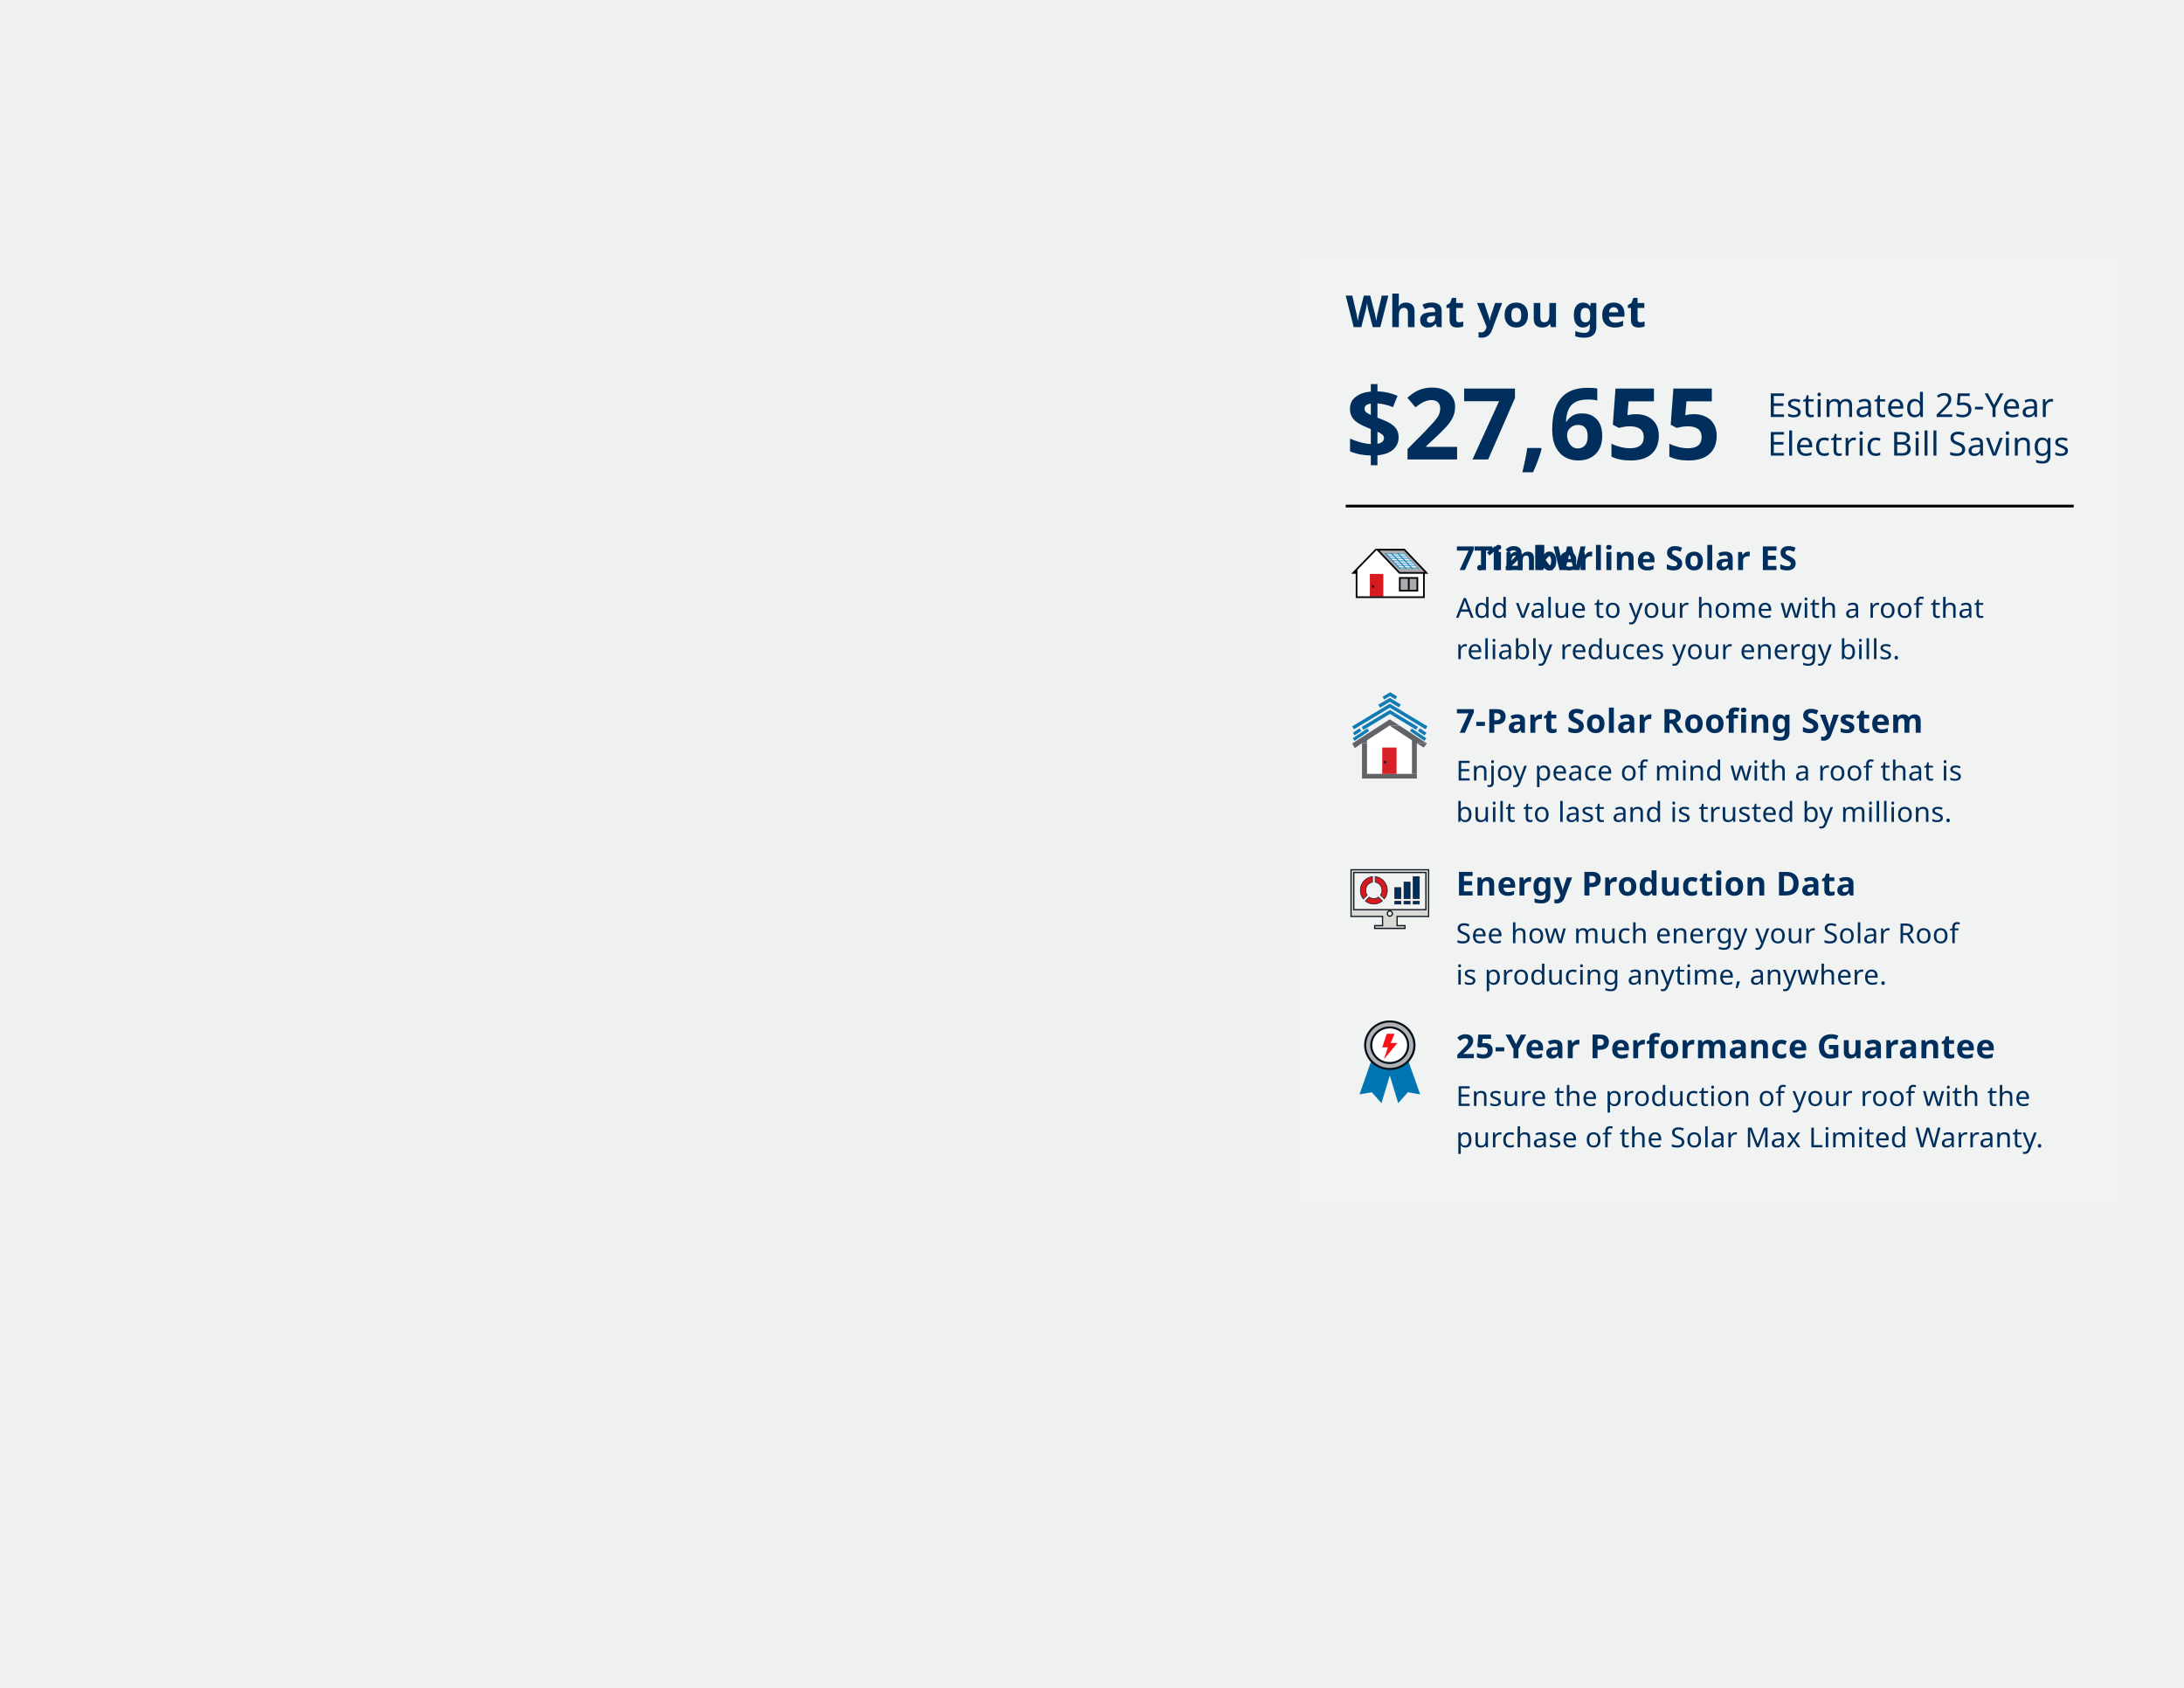
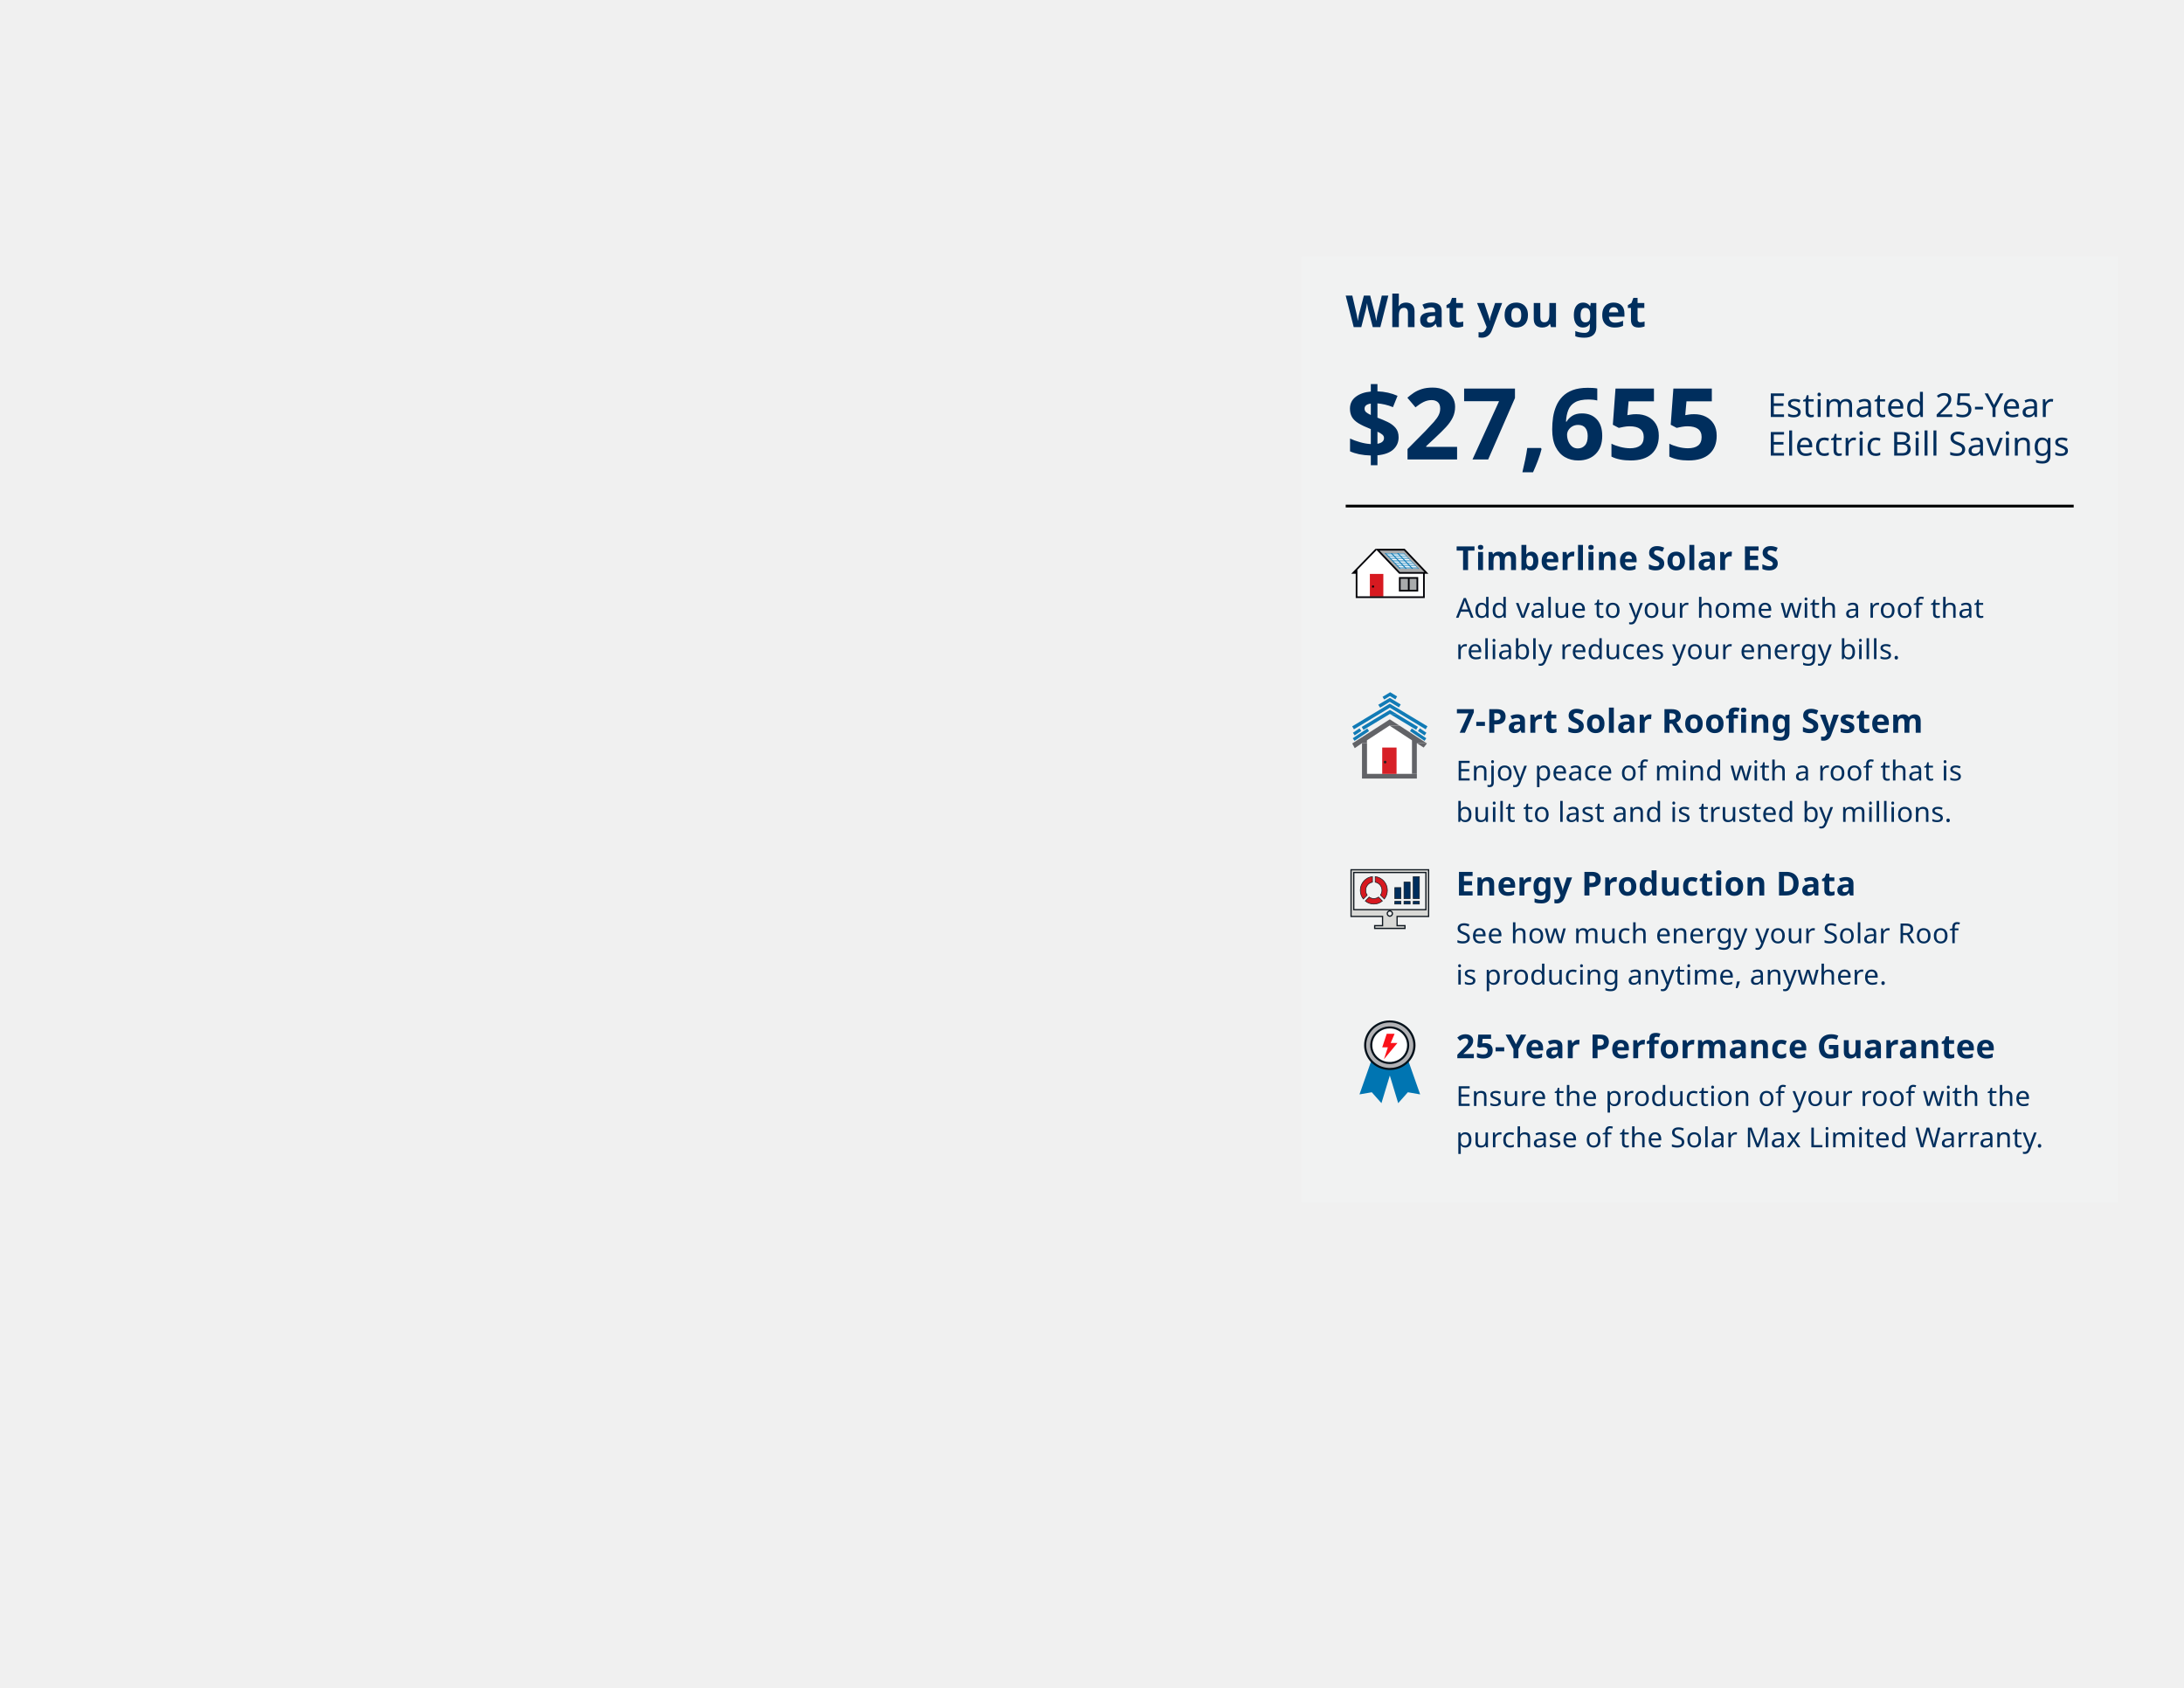
<svg xmlns="http://www.w3.org/2000/svg" width="792" height="612" viewBox="0 0 792 612" fill="none">
  <g id="What you get">
    <rect width="296" height="343" transform="translate(472 93)" fill="#F1F2F2" />
    <text id="Heading" fill="#002E5D" xml:space="preserve" style="white-space: pre" font-family="Poppins" font-size="16" font-weight="bold" letter-spacing="0.011em">
      <tspan x="488" y="118.6">What you get</tspan>
    </text>
    <g id="Content">
      <g id="Savings">
        <g id="Years Savings">
          <text id="Token_25YearSavings" fill="#002E5D" xml:space="preserve" style="white-space: pre" font-family="Poppins" font-size="36" font-weight="600" letter-spacing="0.011em">
            <tspan x="488" y="166.6">$27,655</tspan>
          </text>
          <g id="Description">
            <text id="Estimated 25-Year" fill="#002E5D" xml:space="preserve" style="white-space: pre" font-family="Poppins" font-size="12" letter-spacing="0.011em">
              <tspan x="641" y="151.2">Estimated 25-Year</tspan>
            </text>
            <text id="Electric Bill Savings" fill="#002E5D" xml:space="preserve" style="white-space: pre" font-family="Poppins" font-size="12" letter-spacing="0.011em">
              <tspan x="641" y="165.2">Electric Bill Savings</tspan>
            </text>
          </g>
        </g>
        <line id="Divider" x1="488" y1="183.5" x2="752" y2="183.5" stroke="black" />
      </g>
      <g id="Description_2" clip-path="url(#clip0_4468_23703)">
        <g id="3">
          <g id="ENERGY_Icon_SolarHouse_FullColor_New">
            <g id="Icon/ medal">
              <g id="Asset 4 2" clip-path="url(#clip1_4468_23703)">
                <g id="Layer 1">
                  <g id="Group">
                    <g id="Group_2">
                      <path id="Vector" d="M508.129 199.293H499.015L491.945 206.479V216.524H516.365V207.705L508.129 199.293Z" fill="white" />
                      <g id="Group_3">
                        <path id="Vector_2" d="M507.683 207.736L499.508 199.309L509.207 199.184L517.281 207.789L507.683 207.736Z" fill="#A9ABAC" />
                        <path id="Vector_3" d="M517.281 207.721H507.512L499.508 199.309H509.277L517.281 207.721Z" stroke="#000006" stroke-width="0.616" stroke-miterlimit="10" />
                        <path id="Vector_4" d="M501.65 208.102H496.766V216.293H501.65V208.102Z" fill="#D71920" />
                        <path id="Vector_5" d="M491.943 206.479V207.729H490.727L499.014 199.215L491.943 206.479ZM491.943 206.479V216.54H516.363V207.722" stroke="#000006" stroke-width="0.616" stroke-miterlimit="10" />
                        <path id="Vector_6" d="M513.986 209.553H507.609V214.165H513.986V209.553Z" fill="#A9ABAC" stroke="#000006" stroke-width="0.616" stroke-miterlimit="10" />
                        <path id="Vector_7" d="M510.867 209.416V214.165" stroke="#000006" stroke-width="0.616" stroke-miterlimit="10" />
                      </g>
                      <path id="Vector_8" d="M490.984 207.464L491.709 206.74H491.945V207.728L490.984 207.788V207.464Z" fill="#000006" />
                    </g>
                    <path id="Vector_9" d="M498.254 212.332H497.562V213.024H498.254V212.332Z" fill="#000006" />
                  </g>
                  <g id="Group_4">
                    <path id="Vector_10" d="M514.232 206.088L507.617 206.172L502.312 200.632L509.042 200.625L514.232 206.088Z" fill="white" />
                    <path id="Vector_11" d="M504.695 203.148H511.53" stroke="#0F7BB6" stroke-width="0.176" stroke-miterlimit="10" />
                    <path id="Vector_12" d="M504.219 202.645H511.023" stroke="#0F7BB6" stroke-width="0.176" stroke-miterlimit="10" />
                    <path id="Vector_13" d="M503.734 202.139H510.543" stroke="#0F7BB6" stroke-width="0.176" stroke-miterlimit="10" />
                    <path id="Vector_14" d="M503.258 201.635H510.07" stroke="#0F7BB6" stroke-width="0.176" stroke-miterlimit="10" />
                    <path id="Vector_15" d="M502.781 201.131H509.599" stroke="#0F7BB6" stroke-width="0.176" stroke-miterlimit="10" />
                    <path id="Vector_16" d="M506.234 204.66H512.946" stroke="#0F7BB6" stroke-width="0.176" stroke-miterlimit="10" />
                    <path id="Vector_17" d="M505.75 204.156H512.442" stroke="#0F7BB6" stroke-width="0.176" stroke-miterlimit="10" />
                    <path id="Vector_18" d="M507.188 206.172H514.516" stroke="#0F7BB6" stroke-width="0.176" stroke-miterlimit="10" />
                    <path id="Vector_19" d="M507.188 205.668H513.926" stroke="#0F7BB6" stroke-width="0.176" stroke-miterlimit="10" />
                    <path id="Vector_20" d="M506.711 205.164H513.43" stroke="#0F7BB6" stroke-width="0.176" stroke-miterlimit="10" />
                    <path id="Vector_21" d="M505.273 203.652H511.971" stroke="#0F7BB6" stroke-width="0.176" stroke-miterlimit="10" />
                    <path id="Vector_22" d="M506.812 200.52L512.255 206.247" stroke="#0F7BB6" stroke-width="0.352" stroke-miterlimit="10" />
                    <path id="Vector_23" d="M509.102 200.605L514.52 206.309" stroke="#0F7BB6" stroke-width="0.176" stroke-miterlimit="10" />
                    <path id="Vector_24" d="M504.508 200.52L509.95 206.247" stroke="#0F7BB6" stroke-width="0.352" stroke-miterlimit="10" />
                    <path id="Vector_25" d="M502.312 200.549L507.725 206.245" stroke="#0F7BB6" stroke-width="0.352" stroke-miterlimit="10" />
                    <path id="Vector_26" d="M501.977 200.611H509.371" stroke="#0F7BB6" stroke-width="0.176" stroke-miterlimit="10" />
                    <path id="Vector_27" d="M507.227 206.328H514.64" stroke="#A9ABAC" stroke-width="0.176" stroke-miterlimit="10" />
                    <path id="Vector_28" d="M501.797 200.416H509.452" stroke="#A9ABAC" stroke-width="0.264" stroke-miterlimit="10" />
                    <path id="Vector_29" d="M509.109 200.389L514.704 206.277" stroke="#A9ABAC" stroke-width="0.176" stroke-miterlimit="10" />
                    <path id="Vector_30" d="M501.586 200.301L507.569 206.587" stroke="#A9ABAC" stroke-width="0.352" stroke-miterlimit="10" />
                  </g>
                </g>
              </g>
            </g>
          </g>
          <g id="Built-In Energy Shingles">
            <g id="Energy shingles">
-               <text id="Token_SystemSize" fill="#002E5D" xml:space="preserve" style="white-space: pre" font-family="Poppins" font-size="12" font-weight="600" letter-spacing="0.011em">
-                 <tspan x="528" y="206.7">7.12 kW</tspan>
-               </text>
              <text id="systemSizeText" fill="#002E5D" xml:space="preserve" style="white-space: pre" font-family="Poppins" font-size="12" font-weight="600" letter-spacing="0.011em">
-                 <tspan x="528" y="206.7">  Timberline Solar ES</tspan>
+                 <tspan x="528" y="206.7">Timberline Solar ES</tspan>
              </text>
              <text id="Add value to your home with a roof that reliably reduces your energy bills." fill="#002E5D" xml:space="preserve" style="white-space: pre" font-family="Poppins" font-size="10" letter-spacing="0.011em">
                <tspan x="528" y="224">Add value to your home with a roof that </tspan>
                <tspan x="528" y="239">reliably reduces your energy bills.</tspan>
              </text>
            </g>
          </g>
        </g>
        <g id="7-part">
          <g id="House Icon_ New">
            <g id="Layer 1_2">
              <path id="Vector_31" d="M503.196 262.395L494.367 268.299V281.287H513.084V268.762" fill="white" />
              <g id="Clip path group">
                <mask id="mask0_4468_23703" style="mask-type:luminance" maskUnits="userSpaceOnUse" x="493" y="268" width="22" height="16">
                  <g id="clippath">
                    <path id="Vector_32" d="M514.512 268.766H493.215V283.001H514.512V268.766Z" fill="white" />
                  </g>
                </mask>
                <g mask="url(#mask0_4468_23703)">
                  <g id="Group_5">
                    <path id="Vector_33" d="M495.73 269.469H493.914V282.295H513.809V280.591H495.73V269.469Z" fill="#626367" />
                  </g>
                </g>
              </g>
              <g id="Clip path group_2">
                <mask id="mask1_4468_23703" style="mask-type:luminance" maskUnits="userSpaceOnUse" x="503" y="262" width="16" height="20">
                  <g id="clippath-1">
                    <path id="Vector_34" d="M518.038 262.4H503.199V281.292H518.038V262.4Z" fill="white" />
                  </g>
                </mask>
                <g mask="url(#mask1_4468_23703)">
                  <g id="Group_6">
                    <path id="Vector_35" d="M507.503 263.102H503.898L512.033 268.445V280.591H513.793V269.469H517.335L507.503 263.102Z" fill="#626367" />
                  </g>
                </g>
              </g>
              <g id="Clip path group_3">
                <mask id="mask2_4468_23703" style="mask-type:luminance" maskUnits="userSpaceOnUse" x="489" y="260" width="20" height="12">
                  <g id="clippath-2">
                    <path id="Vector_36" d="M508.199 260.125H489.672V271.983H508.199V260.125Z" fill="white" />
                  </g>
                </mask>
                <g mask="url(#mask2_4468_23703)">
                  <g id="Group_7">
                    <path id="Vector_37" d="M503.983 260.828L490.371 269.58L491.276 271.284L493.891 269.468H495.708V268.444L503.891 263.1H507.496L503.983 260.828Z" fill="#626367" />
                  </g>
                </g>
              </g>
              <g id="Clip path group_4">
                <mask id="mask3_4468_23703" style="mask-type:luminance" maskUnits="userSpaceOnUse" x="513" y="268" width="6" height="4">
                  <g id="clippath-3">
                    <path id="Vector_38" d="M518.162 268.766H513.078V271.76H518.162V268.766Z" fill="white" />
                  </g>
                </mask>
                <g mask="url(#mask3_4468_23703)">
                  <g id="Group_8">
                    <path id="Vector_39" d="M517.33 269.469H513.789L516.286 271.061L517.464 269.553L517.33 269.469Z" fill="#626367" />
                  </g>
                </g>
              </g>
              <g id="Clip path group_5">
                <mask id="mask4_4468_23703" style="mask-type:luminance" maskUnits="userSpaceOnUse" x="489" y="263" width="9" height="7">
                  <g id="clippath-4">
                    <path id="Vector_40" d="M497.181 263.445H489.859V269.329H497.181V263.445Z" fill="white" />
                  </g>
                </mask>
                <g mask="url(#mask4_4468_23703)">
                  <g id="Group_9">
                    <path id="Vector_41" d="M495.838 264.143L490.559 267.678L491.194 268.628L496.474 265.093L495.838 264.143Z" fill="#117BB6" />
                  </g>
                </g>
              </g>
              <g id="Clip path group_6">
                <mask id="mask5_4468_23703" style="mask-type:luminance" maskUnits="userSpaceOnUse" x="510" y="263" width="8" height="7">
                  <g id="clippath-5">
                    <path id="Vector_42" d="M517.931 263.445H510.609V269.329H517.931V263.445Z" fill="white" />
                  </g>
                </mask>
                <g mask="url(#mask5_4468_23703)">
                  <g id="Group_10">
                    <path id="Vector_43" d="M511.952 264.146L511.316 265.096L516.597 268.629L517.232 267.679L511.952 264.146Z" fill="#117BB6" />
                  </g>
                </g>
              </g>
              <g id="Clip path group_7">
                <mask id="mask6_4468_23703" style="mask-type:luminance" maskUnits="userSpaceOnUse" x="489" y="263" width="6" height="5">
                  <g id="clippath-6">
                    <path id="Vector_44" d="M494.352 263.379H489.906V267.341H494.352V263.379Z" fill="white" />
                  </g>
                </mask>
                <g mask="url(#mask6_4468_23703)">
                  <g id="Group_11">
                    <path id="Vector_45" d="M493.024 264.082L490.617 265.693L491.253 266.643L493.66 265.032L493.024 264.082Z" fill="#117BB6" />
                  </g>
                </g>
              </g>
              <g id="Clip path group_8">
                <mask id="mask7_4468_23703" style="mask-type:luminance" maskUnits="userSpaceOnUse" x="513" y="263" width="5" height="5">
                  <g id="clippath-7">
                    <path id="Vector_46" d="M517.982 263.379H513.508V267.383H517.982V263.379Z" fill="white" />
                  </g>
                </mask>
                <g mask="url(#mask7_4468_23703)">
                  <g id="Group_12">
                    <path id="Vector_47" d="M514.871 264.08L514.207 265.07L516.613 266.682L517.277 265.692L514.871 264.08Z" fill="#117BB6" />
                  </g>
                </g>
              </g>
              <g id="Clip path group_9">
                <mask id="mask8_4468_23703" style="mask-type:luminance" maskUnits="userSpaceOnUse" x="489" y="254" width="19" height="12">
                  <g id="clippath-8">
                    <path id="Vector_48" d="M507.124 254.443H489.648V265.145H507.124V254.443Z" fill="white" />
                  </g>
                </mask>
                <g mask="url(#mask8_4468_23703)">
                  <g id="Group_13">
                    <path id="Vector_49" d="M504.015 255.161H503.994L503.987 255.146L490.348 263.372L490.993 264.445L503.994 256.612H506.421L504.015 255.161Z" fill="#117BB6" />
                  </g>
                </g>
              </g>
              <g id="Clip path group_10">
                <mask id="mask9_4468_23703" style="mask-type:luminance" maskUnits="userSpaceOnUse" x="503" y="255" width="16" height="11">
                  <g id="clippath-9">
                    <path id="Vector_50" d="M518.35 255.904H503.301V265.147H518.35V255.904Z" fill="white" />
                  </g>
                </mask>
                <g mask="url(#mask9_4468_23703)">
                  <g id="Group_14">
                    <path id="Vector_51" d="M506.434 256.607H504.008L517.002 264.441L517.654 263.368L506.434 256.607Z" fill="#117BB6" />
                  </g>
                </g>
              </g>
              <g id="Group_15">
                <g id="Clip path group_11">
                  <mask id="mask10_4468_23703" style="mask-type:luminance" maskUnits="userSpaceOnUse" x="493" y="256" width="15" height="10">
                    <g id="clippath-10">
                      <path id="Vector_52" d="M507.169 256.705H493.102V265.352H507.169V256.705Z" fill="white" />
                    </g>
                  </mask>
                  <g mask="url(#mask10_4468_23703)">
                    <g id="Group_16">
                      <path id="Vector_53" d="M504.06 257.417H504.039L504.032 257.41L493.801 263.581L494.446 264.654L504.039 258.869H506.466L504.06 257.417Z" fill="#117BB6" />
                    </g>
                  </g>
                </g>
                <g id="Clip path group_12">
                  <mask id="mask11_4468_23703" style="mask-type:luminance" maskUnits="userSpaceOnUse" x="503" y="258" width="12" height="8">
                    <g id="clippath-11">
                      <path id="Vector_54" d="M514.9 258.166H503.301V265.333H514.9V258.166Z" fill="white" />
                    </g>
                  </mask>
                  <g mask="url(#mask11_4468_23703)">
                    <g id="Group_17">
                      <path id="Vector_55" d="M506.434 258.867H504.008L513.559 264.625L514.204 263.552L506.434 258.867Z" fill="#117BB6" />
                    </g>
                  </g>
                </g>
              </g>
              <path id="Vector_56" d="M506.658 252.522L504.126 251L501.363 252.662L501.952 253.644L504.035 252.388L506.02 253.588L506.658 252.522Z" fill="#117BB6" />
              <path id="Vector_57" d="M504.005 253.039L507.96 255.43L507.301 256.496L503.984 254.491L500.492 256.594L499.805 255.543L504.005 253.039Z" fill="#117BB6" />
              <path id="Vector_58" d="M506.446 271.057H501.242V280.622H506.446V271.057Z" fill="#D72027" />
              <path id="Vector_59" d="M502.296 276.822C502.567 276.822 502.786 276.602 502.786 276.331C502.786 276.06 502.567 275.84 502.296 275.84C502.024 275.84 501.805 276.06 501.805 276.331C501.805 276.602 502.024 276.822 502.296 276.822Z" fill="#231F20" />
            </g>
          </g>
          <g id="Roofing System">
            <g id="Content_2">
              <text id="7-Part Solar Roofing System" fill="#002E5D" xml:space="preserve" style="white-space: pre" font-family="Poppins" font-size="12" font-weight="600" letter-spacing="0.011em">
                <tspan x="528" y="265.7">7-Part Solar Roofing System</tspan>
              </text>
              <text id="Enjoy peace of mind with a roof that is built to last and is trusted by millions." fill="#002E5D" xml:space="preserve" style="white-space: pre" font-family="Poppins" font-size="10" letter-spacing="0.011em">
                <tspan x="528" y="283">Enjoy peace of mind with a roof that is </tspan>
                <tspan x="528" y="298">built to last and is trusted by millions.</tspan>
              </text>
            </g>
          </g>
        </g>
        <g id="4">
          <g id="Illustration_Monitor">
            <g id="Vector_60">
              <path d="M493.29 322.821C493.29 320.234 495.228 318.107 497.71 317.857V319.869C496.316 320.107 495.254 321.338 495.254 322.821C495.254 323.467 495.456 324.066 495.799 324.555L494.399 325.978C493.706 325.118 493.29 324.019 493.29 322.821Z" fill="#D71920" />
              <path d="M496.494 325.26L495.093 326.683C495.94 327.387 497.022 327.809 498.201 327.809C499.38 327.809 500.462 327.387 501.309 326.683L499.908 325.26C499.427 325.609 498.837 325.814 498.201 325.814C497.565 325.814 496.975 325.609 496.494 325.26Z" fill="#D71920" />
              <path d="M500.603 324.555L502.003 325.978C502.696 325.118 503.112 324.019 503.112 322.821C503.112 320.234 501.174 318.107 498.692 317.857V319.869C500.085 320.107 501.147 321.338 501.147 322.821C501.147 323.467 500.946 324.066 500.603 324.555Z" fill="#D71920" />
              <path fill-rule="evenodd" clip-rule="evenodd" d="M497.823 317.73V319.966L497.729 319.982C496.389 320.211 495.368 321.394 495.368 322.821C495.368 323.442 495.562 324.018 495.892 324.488L495.947 324.567L494.39 326.149L494.311 326.05C493.602 325.171 493.177 324.046 493.177 322.821C493.177 320.175 495.159 317.999 497.699 317.742L497.823 317.73ZM498.579 317.73L498.703 317.742C501.242 317.999 503.225 320.175 503.225 322.821C503.225 324.046 502.8 325.171 502.091 326.05L502.012 326.149L500.455 324.567L500.51 324.488C500.84 324.018 501.034 323.442 501.034 322.821C501.034 321.394 500.013 320.211 498.673 319.982L498.579 319.966V317.73ZM497.596 317.985C495.233 318.287 493.404 320.337 493.404 322.821C493.404 323.945 493.778 324.981 494.408 325.805L495.652 324.541C495.329 324.049 495.141 323.457 495.141 322.821C495.141 321.314 496.196 320.058 497.596 319.773V317.985ZM498.805 317.985V319.773C500.206 320.058 501.261 321.314 501.261 322.821C501.261 323.457 501.072 324.049 500.749 324.541L501.994 325.805C502.623 324.981 502.998 323.945 502.998 322.821C502.998 320.337 501.169 318.287 498.805 317.985ZM496.481 325.11L496.56 325.167C497.023 325.502 497.589 325.699 498.201 325.699C498.813 325.699 499.379 325.502 499.842 325.167L499.921 325.11L501.477 326.692L501.381 326.772C500.515 327.492 499.407 327.924 498.201 327.924C496.994 327.924 495.887 327.492 495.021 326.772L494.924 326.692L496.481 325.11ZM496.507 325.409L495.263 326.673C496.075 327.313 497.094 327.694 498.201 327.694C499.308 327.694 500.327 327.313 501.139 326.673L499.895 325.409C499.41 325.737 498.827 325.929 498.201 325.929C497.575 325.929 496.992 325.737 496.507 325.409Z" fill="#101820" />
              <path d="M505.79 321.838H508.022V325.819H505.79V321.838Z" fill="#002E5D" />
              <path d="M505.79 326.814H508.022V327.809H505.79V326.814Z" fill="#002E5D" />
              <path d="M509.138 319.847H511.371V325.819H509.138V319.847Z" fill="#002E5D" />
              <path d="M512.487 317.857H514.719V325.819H512.487V317.857Z" fill="#002E5D" />
              <path d="M509.138 326.814H511.371V327.809H509.138V326.814Z" fill="#002E5D" />
              <path d="M512.487 326.814H514.719V327.809H512.487V326.814Z" fill="#002E5D" />
              <path fill-rule="evenodd" clip-rule="evenodd" d="M512.373 317.742H514.832V325.934H512.373V317.742ZM512.6 317.972V325.704H514.605V317.972H512.6ZM509.025 319.732H511.484V325.934H509.025V319.732ZM509.252 319.962V325.704H511.257V319.962H509.252ZM505.677 321.723H508.136V325.934H505.677V321.723ZM505.904 321.953V325.704H507.909V321.953H505.904ZM505.677 326.699H508.136V327.924H505.677V326.699ZM505.904 326.929V327.694H507.909V326.929H505.904ZM509.025 326.699H511.484V327.924H509.025V326.699ZM509.252 326.929V327.694H511.257V326.929H509.252ZM512.373 326.699H514.832V327.924H512.373V326.699ZM512.6 326.929V327.694H514.605V326.929H512.6Z" fill="#101820" />
              <path fill-rule="evenodd" clip-rule="evenodd" d="M489.719 315.143H518.29V332.514H506.862V335.409L509.719 335.409V336.857H498.29V335.409L501.147 335.409V332.514H489.719V315.143ZM491.147 316.59H516.862V329.619H491.147V316.59ZM504.004 331.971C504.399 331.971 504.719 331.647 504.719 331.247C504.719 330.848 504.399 330.524 504.004 330.524C503.61 330.524 503.29 330.848 503.29 331.247C503.29 331.647 503.61 331.971 504.004 331.971Z" fill="#D9D9D6" />
              <path fill-rule="evenodd" clip-rule="evenodd" d="M501.147 335.409L498.29 335.409V336.857H509.719V335.409L506.862 335.409V332.514H518.29V315.143H489.719V332.514H501.147V335.409ZM490.165 332.062H501.594V335.862L498.737 335.862V336.404H509.272V335.862L506.415 335.862V332.062H517.844V315.595H490.165V332.062ZM517.308 316.138V330.071H504.004H490.701V316.138H517.308ZM504.004 330.071C504.646 330.071 505.165 330.598 505.165 331.247C505.165 331.897 504.646 332.424 504.004 332.424C503.363 332.424 502.844 331.897 502.844 331.247C502.844 330.598 503.363 330.071 504.004 330.071ZM491.147 316.59H516.862V329.619H491.147V316.59ZM504.719 331.247C504.719 331.647 504.399 331.971 504.004 331.971C503.61 331.971 503.29 331.647 503.29 331.247C503.29 330.848 503.61 330.524 504.004 330.524C504.399 330.524 504.719 330.848 504.719 331.247Z" fill="#101820" />
            </g>
          </g>
          <g id="Monitoring Energy">
            <text id="Energy Production Data" fill="#002E5D" xml:space="preserve" style="white-space: pre" font-family="Poppins" font-size="12" font-weight="600" letter-spacing="0.011em">
              <tspan x="528" y="324.7">Energy Production Data </tspan>
            </text>
            <text id="See how much energy your Solar Roof is producing anytime, anywhere." fill="#002E5D" xml:space="preserve" style="white-space: pre" font-family="Poppins" font-size="10" letter-spacing="0.011em">
              <tspan x="528" y="342">See how much energy your Solar Roof </tspan>
              <tspan x="528" y="357">is producing anytime, anywhere.</tspan>
            </text>
          </g>
        </g>
        <g id="25 year">
          <g id="Icon_Medal">
            <g id="Vector_61">
              <path d="M503.998 370.366H503.9C501.579 370.389 499.358 371.282 497.708 372.857C496.058 374.431 495.107 376.563 495.057 378.801C495.008 381.039 495.863 383.209 497.441 384.85C499.02 386.491 501.199 387.475 503.517 387.594C503.644 387.6 503.772 387.602 503.9 387.604H503.998C504.435 387.604 504.872 387.573 505.304 387.512C507.531 387.187 509.548 386.063 510.953 384.366C512.357 382.668 513.046 380.522 512.881 378.356C512.716 376.189 511.709 374.163 510.062 372.682C508.416 371.201 506.25 370.374 503.998 370.366Z" fill="#B2B2B5" />
              <path d="M510.723 384.665C509.326 386.207 507.406 387.217 505.306 387.514C504.874 387.576 504.437 387.607 504 387.607H503.902C503.774 387.607 503.646 387.607 503.519 387.597C501.196 387.479 499.014 386.49 497.436 384.842C497.381 384.785 497.327 384.724 497.275 384.665L493 396.817L497.463 396.045L500.964 400L504 389.985L507.038 399.998L510.539 396.043L515 396.817L510.723 384.665Z" fill="#0075B2" />
              <path d="M503.957 385.448C507.656 385.448 510.654 382.556 510.654 378.989C510.654 375.422 507.656 372.53 503.957 372.53C500.259 372.53 497.261 375.422 497.261 378.989C497.261 382.556 500.259 385.448 503.957 385.448Z" fill="white" />
              <path fill-rule="evenodd" clip-rule="evenodd" d="M502.88 374.835H505.738L504.31 378.184H506.76L501.86 384.093L503.289 379.76H501.246L502.88 374.835Z" fill="#FA121A" />
              <path d="M503.997 387.979H503.894C503.784 387.979 503.64 387.979 503.495 387.968C501.072 387.848 498.794 386.816 497.15 385.093C495.558 383.431 494.674 381.251 494.676 378.989C494.676 376.621 495.644 374.35 497.37 372.667C499.096 370.984 501.44 370.026 503.894 370H503.997C506.468 370.003 508.837 370.951 510.584 372.636C512.331 374.322 513.314 376.607 513.317 378.991C513.316 381.147 512.512 383.232 511.051 384.864C509.59 386.497 507.57 387.569 505.359 387.885C504.907 387.948 504.452 387.979 503.997 387.979ZM503.997 370.737H503.901C501.681 370.761 499.558 371.617 497.981 373.124C496.403 374.63 495.495 376.67 495.448 378.811C495.4 380.951 496.217 383.026 497.727 384.597C499.236 386.167 501.319 387.11 503.536 387.226C503.666 387.233 503.8 387.235 503.902 387.236H503.997C504.415 387.236 504.834 387.206 505.248 387.148C507.379 386.837 509.31 385.761 510.655 384.136C511.999 382.511 512.659 380.457 512.5 378.383C512.342 376.31 511.379 374.37 509.802 372.952C508.225 371.535 506.152 370.743 503.997 370.737ZM503.954 385.817C502.554 385.817 501.185 385.416 500.021 384.666C498.857 383.916 497.949 382.849 497.414 381.602C496.878 380.354 496.738 378.981 497.011 377.656C497.284 376.332 497.958 375.115 498.948 374.16C499.938 373.205 501.2 372.555 502.573 372.291C503.946 372.028 505.369 372.163 506.663 372.68C507.956 373.197 509.062 374.072 509.84 375.195C510.618 376.318 511.033 377.638 511.033 378.989C511.031 380.799 510.285 382.535 508.957 383.815C507.63 385.095 505.831 385.815 503.954 385.817ZM503.954 372.899C502.705 372.899 501.485 373.256 500.446 373.925C499.408 374.594 498.599 375.545 498.121 376.658C497.643 377.771 497.518 378.995 497.762 380.177C498.005 381.358 498.607 382.443 499.49 383.295C500.373 384.146 501.497 384.726 502.722 384.961C503.947 385.196 505.216 385.076 506.37 384.615C507.523 384.154 508.51 383.373 509.203 382.372C509.897 381.37 510.267 380.193 510.267 378.989C510.265 377.374 509.599 375.826 508.416 374.685C507.232 373.543 505.628 372.901 503.954 372.899Z" fill="#03111A" />
            </g>
          </g>
          <g id="Performance">
            <text id="25-Year Performance Guarantee" fill="#002E5D" xml:space="preserve" style="white-space: pre" font-family="Poppins" font-size="12" font-weight="600" letter-spacing="0.011em">
              <tspan x="528" y="383.7">25-Year Performance Guarantee</tspan>
            </text>
            <text id="Ensure the production of your roof with the purchase of the Solar Max Limited Warranty." fill="#002E5D" xml:space="preserve" style="white-space: pre" font-family="Poppins" font-size="10" letter-spacing="0.011em">
              <tspan x="528" y="401">Ensure the production of your roof with the </tspan>
              <tspan x="528" y="416">purchase of the Solar Max Limited Warranty.</tspan>
            </text>
          </g>
        </g>
      </g>
    </g>
  </g>
</svg>
